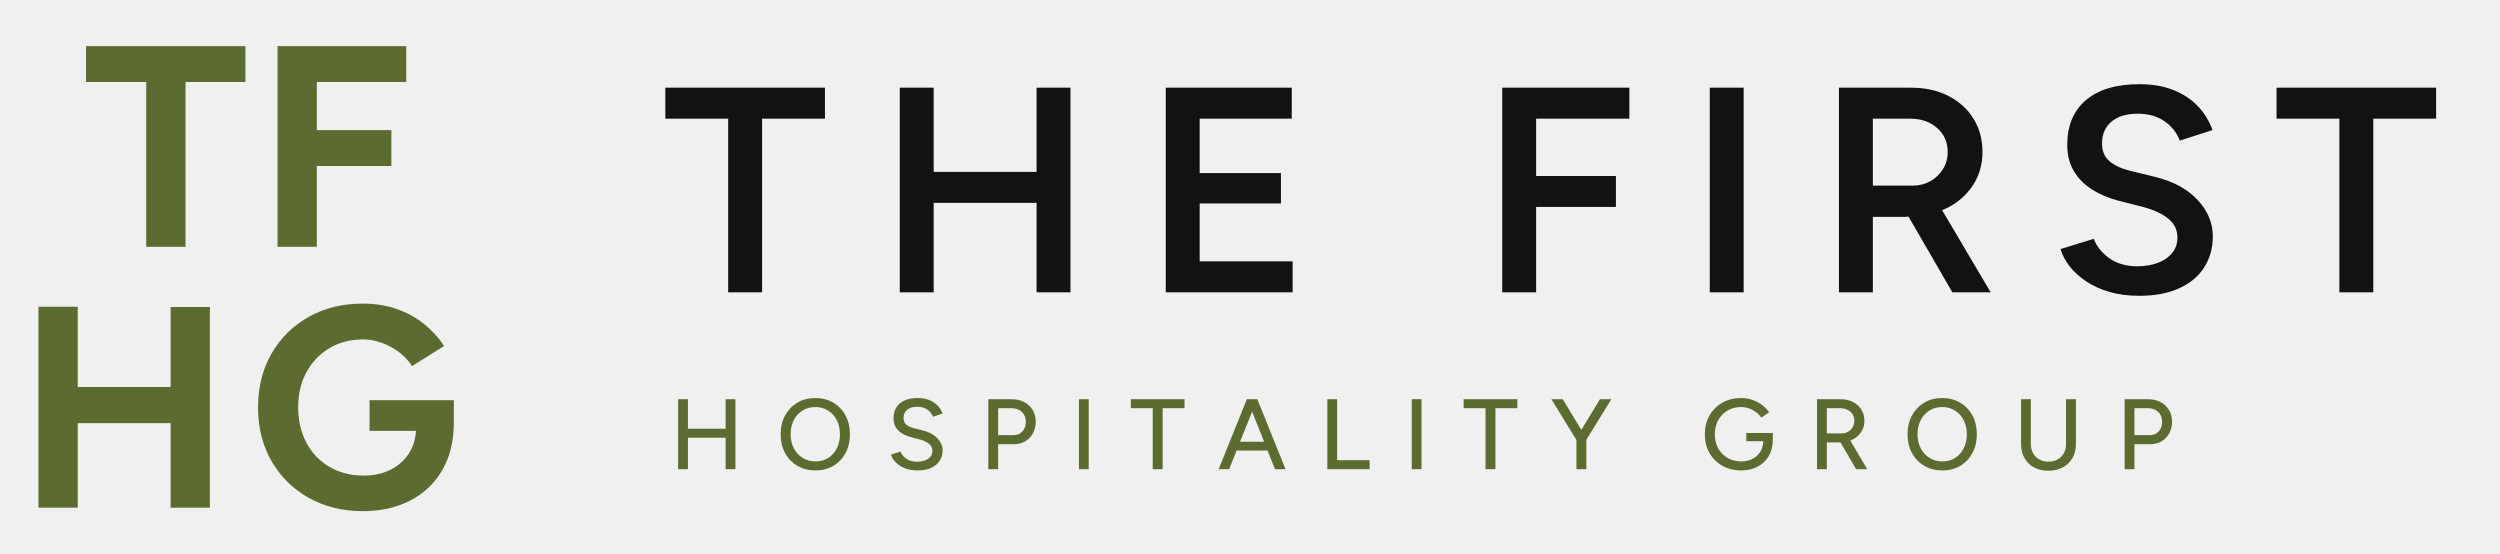
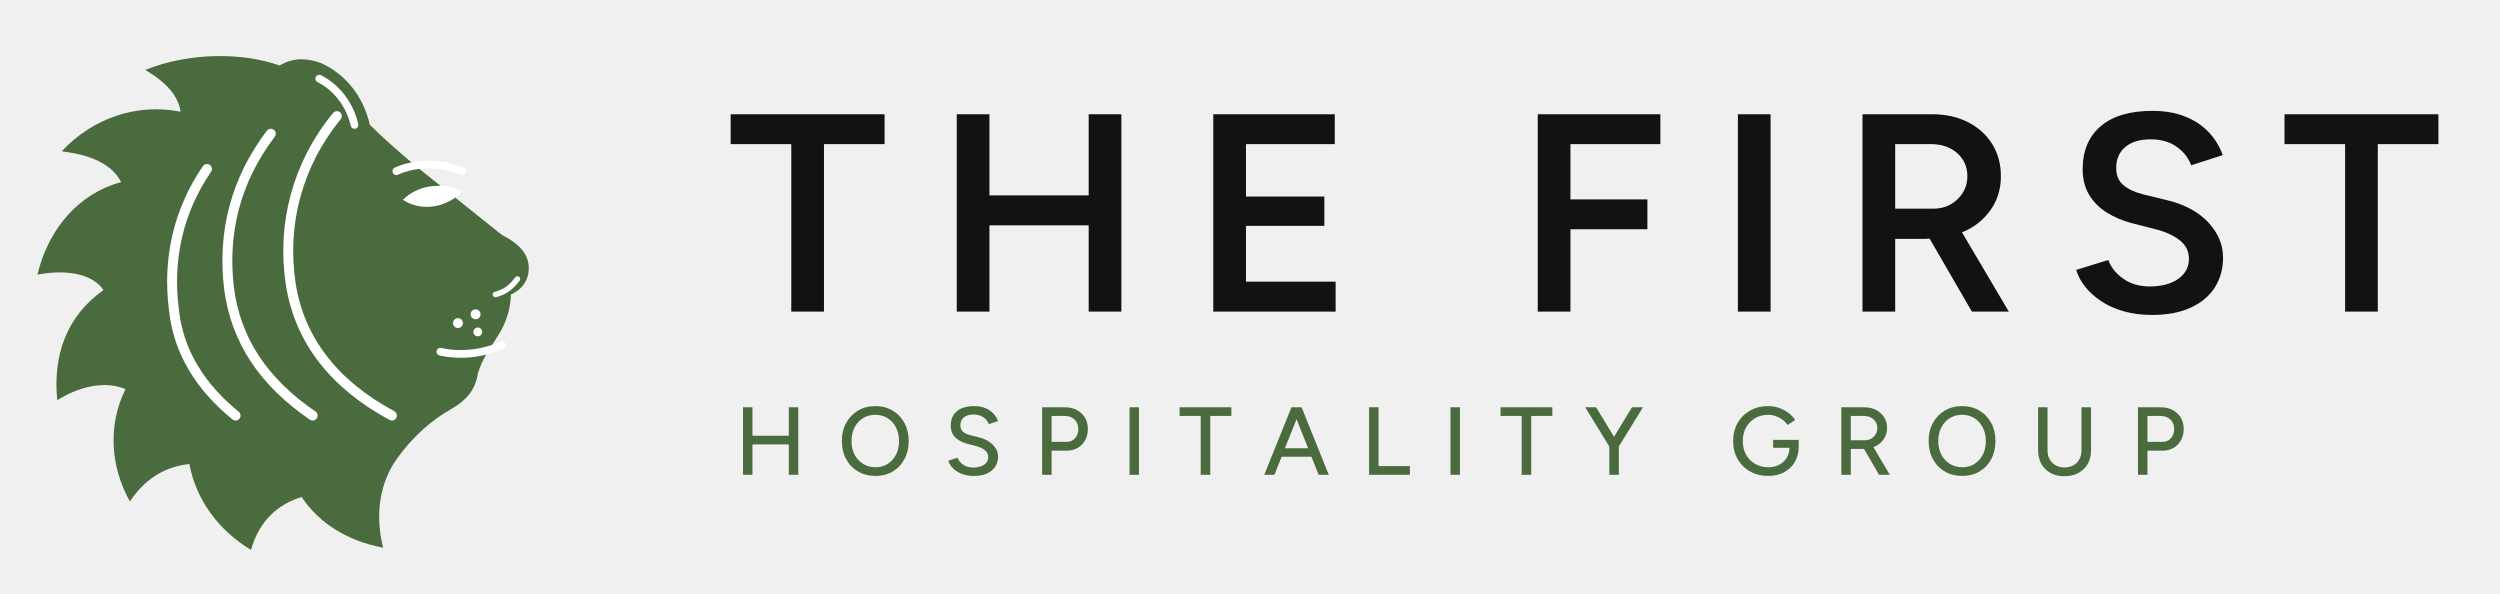
- <svg xmlns="http://www.w3.org/2000/svg" viewBox="0 0 325 72" width="325" height="72" role="img" aria-label="The First Hospitality Group">
-   <path d="M19.012 32.087V10.658H11.186V6.0H31.907V10.658H24.118V32.087Z M36.081 32.087V6.0H52.814V10.658H41.186V16.919H50.876V21.578H41.186V32.087Z M5.0 66.0V39.876H10.106V50.311H22.18V39.913H27.286V66.0H22.18V55.006H10.106V66.0Z M47.186 66.447Q43.199 66.447 40.124 64.714Q37.05 62.981 35.298 59.944Q33.547 56.907 33.547 52.957Q33.547 49.006 35.298 45.969Q37.05 42.932 40.124 41.199Q43.199 39.466 47.186 39.466Q49.571 39.466 51.584 40.174Q53.596 40.882 55.143 42.13Q56.689 43.379 57.733 44.981L53.559 47.59Q52.925 46.584 51.901 45.801Q50.876 45.019 49.646 44.571Q48.416 44.124 47.186 44.124Q44.727 44.124 42.826 45.261Q40.925 46.398 39.845 48.373Q38.764 50.348 38.764 52.957Q38.764 55.528 39.826 57.54Q40.888 59.553 42.826 60.689Q44.764 61.826 47.298 61.826Q49.199 61.826 50.689 61.099Q52.18 60.373 53.075 59.068Q53.969 57.764 54.081 56.012H48.043V52.025H59.0V55.193Q58.925 58.77 57.398 61.286Q55.87 63.801 53.224 65.124Q50.578 66.447 47.186 66.447Z" fill="#5C6B2F" />
-   <path d="M94.664 38.0V15.428H86.494V11.4H107.242V15.428H99.072V38.0ZM116.97 38.0V11.4H121.378V22.344H134.754V11.4H139.162V38.0H134.754V26.372H121.378V38.0ZM151.55 38.0V11.4H167.928V15.428H155.958V22.496H166.522V26.448H155.958V33.972H168.042V38.0ZM195.288 38.0V11.4H211.818V15.428H199.696V22.876H210.07V26.904H199.696V38.0ZM222.268 38.0V11.4H226.676V38.0ZM239.064 38.0V11.4H248.45Q251.186 11.4 253.276 12.464Q255.366 13.528 256.544 15.409Q257.722 17.29 257.722 19.76Q257.722 22.382 256.278 24.377Q254.834 26.372 252.478 27.322L258.786 38.0H253.808L248.108 28.158Q247.88 28.196 247.633 28.196Q247.386 28.196 247.12 28.196H243.472V38.0ZM243.472 24.13H248.64Q249.932 24.13 250.939 23.56Q251.946 22.99 252.573 22.002Q253.2 21.014 253.2 19.76Q253.2 17.86 251.832 16.644Q250.464 15.428 248.298 15.428H243.472ZM278.09 38.456Q276.0 38.456 274.271 37.962Q272.542 37.468 271.231 36.594Q269.92 35.72 269.065 34.637Q268.21 33.554 267.868 32.376L272.2 31.046Q272.694 32.452 274.138 33.516Q275.582 34.58 277.71 34.618Q280.18 34.618 281.624 33.592Q283.068 32.566 283.068 30.894Q283.068 29.374 281.852 28.405Q280.636 27.436 278.584 26.904L275.316 26.068Q273.454 25.574 271.953 24.624Q270.452 23.674 269.597 22.23Q268.742 20.786 268.742 18.81Q268.742 15.086 271.174 13.015Q273.606 10.944 278.128 10.944Q280.674 10.944 282.593 11.723Q284.512 12.502 285.766 13.851Q287.02 15.2 287.628 16.91L283.372 18.278Q282.802 16.758 281.396 15.77Q279.99 14.782 277.9 14.782Q275.734 14.782 274.499 15.808Q273.264 16.834 273.264 18.658Q273.264 20.14 274.233 20.957Q275.202 21.774 276.874 22.192L280.142 22.99Q283.714 23.864 285.69 25.992Q287.666 28.12 287.666 30.704Q287.666 32.984 286.564 34.732Q285.462 36.48 283.315 37.468Q281.168 38.456 278.09 38.456ZM304.12 38.0V15.428H295.95V11.4H316.698V15.428H308.528V38.0Z" fill="#111311" />
-   <path d="M88.157 61.0V51.9H89.431V55.735H94.332V51.9H95.606V61.0H94.332V56.905H89.431V61.0ZM106.019 61.156Q104.693 61.156 103.666 60.558Q102.639 59.96 102.06 58.894Q101.482 57.828 101.482 56.45Q101.482 55.072 102.06 54.013Q102.639 52.953 103.653 52.349Q104.667 51.744 105.993 51.744Q107.319 51.744 108.333 52.349Q109.347 52.953 109.919 54.013Q110.491 55.072 110.491 56.45Q110.491 57.828 109.919 58.894Q109.347 59.96 108.34 60.558Q107.332 61.156 106.019 61.156ZM106.019 59.986Q106.955 59.986 107.67 59.531Q108.385 59.076 108.788 58.283Q109.191 57.49 109.191 56.45Q109.191 55.423 108.781 54.623Q108.372 53.824 107.65 53.369Q106.929 52.914 105.993 52.914Q105.057 52.914 104.329 53.369Q103.601 53.824 103.191 54.623Q102.782 55.423 102.782 56.45Q102.782 57.49 103.198 58.283Q103.614 59.076 104.349 59.531Q105.083 59.986 106.019 59.986ZM119.305 61.156Q118.577 61.156 117.986 60.987Q117.394 60.818 116.959 60.525Q116.523 60.233 116.237 59.869Q115.951 59.505 115.834 59.102L117.069 58.699Q117.264 59.232 117.81 59.622Q118.356 60.012 119.149 60.025Q120.111 60.025 120.663 59.642Q121.216 59.258 121.216 58.621Q121.216 58.036 120.735 57.666Q120.254 57.295 119.461 57.1L118.408 56.827Q117.784 56.658 117.27 56.346Q116.757 56.034 116.458 55.553Q116.159 55.072 116.159 54.396Q116.159 53.148 116.972 52.446Q117.784 51.744 119.318 51.744Q120.202 51.744 120.852 52.023Q121.502 52.303 121.925 52.758Q122.347 53.213 122.529 53.759L121.294 54.175Q121.073 53.59 120.54 53.233Q120.007 52.875 119.227 52.875Q118.408 52.875 117.934 53.265Q117.459 53.655 117.459 54.331Q117.459 54.903 117.829 55.209Q118.2 55.514 118.824 55.67L119.877 55.93Q121.151 56.242 121.847 56.963Q122.542 57.685 122.542 58.543Q122.542 59.284 122.172 59.876Q121.801 60.467 121.079 60.811Q120.358 61.156 119.305 61.156ZM128.483 61.0V51.9H131.551Q132.461 51.9 133.156 52.27Q133.852 52.641 134.249 53.297Q134.645 53.954 134.645 54.825Q134.645 55.67 134.281 56.333Q133.917 56.996 133.274 57.373Q132.63 57.75 131.798 57.75H129.757V61.0ZM129.757 56.567H131.785Q132.474 56.567 132.916 56.079Q133.358 55.592 133.358 54.825Q133.358 54.032 132.845 53.551Q132.331 53.07 131.538 53.07H129.757ZM140.261 61.0V51.9H141.535V61.0ZM149.855 61.0V53.07H147.008V51.9H153.989V53.07H151.142V61.0ZM158.422 61.0 162.088 51.9H163.453L167.119 61.0H165.754L164.779 58.569H160.762L159.787 61.0ZM161.204 57.425H164.337L162.777 53.512ZM172.553 61.0V51.9H173.827V59.83H178.052V61.0ZM183.525 61.0V51.9H184.799V61.0ZM193.119 61.0V53.07H190.272V51.9H197.253V53.07H194.406V61.0ZM204.936 61.0V57.191L201.686 51.9H203.155L205.573 55.878L207.991 51.9H209.473L206.223 57.178V61.0ZM226.36 61.156Q224.982 61.156 223.91 60.552Q222.837 59.947 222.233 58.888Q221.628 57.828 221.628 56.463Q221.628 55.072 222.233 54.013Q222.837 52.953 223.91 52.349Q224.982 51.744 226.36 51.744Q227.114 51.744 227.81 51.984Q228.505 52.225 229.071 52.648Q229.636 53.07 229.987 53.616L228.96 54.292Q228.7 53.889 228.284 53.577Q227.868 53.265 227.368 53.09Q226.867 52.914 226.36 52.914Q225.359 52.914 224.586 53.369Q223.812 53.824 223.37 54.617Q222.928 55.41 222.928 56.463Q222.928 57.49 223.364 58.283Q223.799 59.076 224.586 59.531Q225.372 59.986 226.386 59.986Q227.192 59.986 227.829 59.654Q228.466 59.323 228.837 58.731Q229.207 58.14 229.22 57.36H227.023V56.294H230.468V57.23Q230.455 58.413 229.929 59.297Q229.402 60.181 228.479 60.668Q227.556 61.156 226.36 61.156ZM236.214 61.0V51.9H239.282Q240.192 51.9 240.888 52.258Q241.583 52.615 241.98 53.245Q242.376 53.876 242.376 54.708Q242.376 55.605 241.869 56.281Q241.362 56.957 240.543 57.269L242.74 61.0H241.297L239.269 57.516Q239.191 57.516 239.1 57.516Q239.009 57.516 238.918 57.516H237.488V61.0ZM237.488 56.346H239.399Q239.867 56.346 240.238 56.132Q240.608 55.917 240.836 55.547Q241.063 55.176 241.063 54.708Q241.063 53.98 240.556 53.525Q240.049 53.07 239.243 53.07H237.488ZM252.516 61.156Q251.19 61.156 250.163 60.558Q249.136 59.96 248.558 58.894Q247.979 57.828 247.979 56.45Q247.979 55.072 248.558 54.013Q249.136 52.953 250.15 52.349Q251.164 51.744 252.49 51.744Q253.816 51.744 254.83 52.349Q255.844 52.953 256.416 54.013Q256.988 55.072 256.988 56.45Q256.988 57.828 256.416 58.894Q255.844 59.96 254.837 60.558Q253.829 61.156 252.516 61.156ZM252.516 59.986Q253.452 59.986 254.167 59.531Q254.882 59.076 255.285 58.283Q255.688 57.49 255.688 56.45Q255.688 55.423 255.279 54.623Q254.869 53.824 254.148 53.369Q253.426 52.914 252.49 52.914Q251.554 52.914 250.826 53.369Q250.098 53.824 249.689 54.623Q249.279 55.423 249.279 56.45Q249.279 57.49 249.695 58.283Q250.111 59.076 250.846 59.531Q251.58 59.986 252.516 59.986ZM266.27 61.195Q265.217 61.195 264.418 60.76Q263.618 60.324 263.176 59.537Q262.734 58.751 262.734 57.724V51.9H264.008V57.724Q264.008 58.4 264.3 58.92Q264.593 59.44 265.106 59.726Q265.62 60.012 266.296 60.012Q266.972 60.012 267.492 59.726Q268.012 59.44 268.298 58.92Q268.584 58.4 268.584 57.724V51.9H269.871V57.724Q269.871 58.751 269.423 59.537Q268.974 60.324 268.161 60.76Q267.349 61.195 266.27 61.195ZM276.202 61.0V51.9H279.27Q280.18 51.9 280.875 52.27Q281.571 52.641 281.968 53.297Q282.364 53.954 282.364 54.825Q282.364 55.67 282.0 56.333Q281.636 56.996 280.993 57.373Q280.349 57.75 279.517 57.75H277.476V61.0ZM277.476 56.567H279.504Q280.193 56.567 280.635 56.079Q281.077 55.592 281.077 54.825Q281.077 54.032 280.563 53.551Q280.05 53.07 279.257 53.07H277.476Z" fill="#5C6B2F" />
+ <svg xmlns="http://www.w3.org/2000/svg" viewBox="0 0 337 80" width="337" height="80" role="img" aria-label="The First Hospitality Group">
+   <g transform="translate(0.0 2.0) scale(0.1484)">
+     <path d="M336 100 C330 74 314 54 292 44 C276 38 264 40 254 46 C220 34 172 34 132 50 C152 62 162 74 164 88 C124 80 84 94 56 124 C90 128 104 140 110 152 C72 162 44 194 34 236 C66 230 86 238 94 250 C60 274 48 310 52 350 C78 334 100 334 114 340 C98 372 100 410 118 442 C134 418 154 410 172 408 C178 440 198 468 228 486 C236 458 254 444 274 438 C290 462 316 478 348 484 C340 452 346 424 360 404 C374 384 392 368 410 358 C424 350 432 340 434 326 C438 312 446 302 452 292 C460 280 464 266 464 254 C474 250 482 240 480 226 C478 214 468 206 456 200 L376 136 C362 124 348 112 336 100 Z" fill="#4A6B3E" />
+     <path d="M306 92 C270 136 256 190 264 244 C272 296 304 336 356 364 M246 108 C214 150 202 198 208 248 C214 296 240 334 284 364 M188 140 C162 178 152 222 158 268 C162 306 182 338 214 364" stroke="#FFFFFF" stroke-width="9" stroke-linecap="round" fill="none" />
+     <path d="M366 168 C380 154 402 152 420 160 C408 174 384 180 366 168 Z" fill="#FFFFFF" />
+     <path d="M360 142 C378 134 400 134 420 142" stroke="#FFFFFF" stroke-width="7" stroke-linecap="round" fill="none" />
+     <path d="M290 58 C306 66 318 82 322 100" stroke="#FFFFFF" stroke-width="7" stroke-linecap="round" fill="none" />
+     <path d="M456 300 C438 308 418 310 400 306" stroke="#FFFFFF" stroke-width="7" stroke-linecap="round" fill="none" />
+     <path d="M470 240 C464 248 458 252 450 254" stroke="#FFFFFF" stroke-width="5" stroke-linecap="round" fill="none" />
+     <g fill="#FFFFFF">
+       <circle cx="432" cy="272" r="4.5" />
+       <circle cx="416" cy="280" r="4.5" />
+       <circle cx="434" cy="288" r="4" />
+     </g>
+   </g>
+   <path d="M106.664 42.0V19.428H98.494V15.4H119.242V19.428H111.072V42.0ZM128.97 42.0V15.4H133.378V26.344H146.754V15.4H151.162V42.0H146.754V30.372H133.378V42.0ZM163.55 42.0V15.4H179.928V19.428H167.958V26.496H178.522V30.448H167.958V37.972H180.042V42.0ZM207.288 42.0V15.4H223.818V19.428H211.696V26.876H222.07V30.904H211.696V42.0ZM234.268 42.0V15.4H238.676V42.0ZM251.064 42.0V15.4H260.45Q263.186 15.4 265.276 16.464Q267.366 17.528 268.544 19.409Q269.722 21.29 269.722 23.76Q269.722 26.382 268.278 28.377Q266.834 30.372 264.478 31.322L270.786 42.0H265.808L260.108 32.158Q259.88 32.196 259.633 32.196Q259.386 32.196 259.12 32.196H255.472V42.0ZM255.472 28.13H260.64Q261.932 28.13 262.939 27.56Q263.946 26.99 264.573 26.002Q265.2 25.014 265.2 23.76Q265.2 21.86 263.832 20.644Q262.464 19.428 260.298 19.428H255.472ZM290.09 42.456Q288.0 42.456 286.271 41.962Q284.542 41.468 283.231 40.594Q281.92 39.72 281.065 38.637Q280.21 37.554 279.868 36.376L284.2 35.046Q284.694 36.452 286.138 37.516Q287.582 38.58 289.71 38.618Q292.18 38.618 293.624 37.592Q295.068 36.566 295.068 34.894Q295.068 33.374 293.852 32.405Q292.636 31.436 290.584 30.904L287.316 30.068Q285.454 29.574 283.953 28.624Q282.452 27.674 281.597 26.23Q280.742 24.786 280.742 22.81Q280.742 19.086 283.174 17.015Q285.606 14.944 290.128 14.944Q292.674 14.944 294.593 15.723Q296.512 16.502 297.766 17.851Q299.02 19.2 299.628 20.91L295.372 22.278Q294.802 20.758 293.396 19.77Q291.99 18.782 289.9 18.782Q287.734 18.782 286.499 19.808Q285.264 20.834 285.264 22.658Q285.264 24.14 286.233 24.957Q287.202 25.774 288.874 26.192L292.142 26.99Q295.714 27.864 297.69 29.992Q299.666 32.12 299.666 34.704Q299.666 36.984 298.564 38.732Q297.462 40.48 295.315 41.468Q293.168 42.456 290.09 42.456ZM316.12 42.0V19.428H307.95V15.4H328.698V19.428H320.528V42.0Z" fill="#111311" />
+   <path d="M100.157 64.0V54.9H101.431V58.735H106.332V54.9H107.606V64.0H106.332V59.905H101.431V64.0ZM118.019 64.156Q116.693 64.156 115.666 63.558Q114.639 62.96 114.06 61.894Q113.482 60.828 113.482 59.45Q113.482 58.072 114.06 57.013Q114.639 55.953 115.653 55.349Q116.667 54.744 117.993 54.744Q119.319 54.744 120.333 55.349Q121.347 55.953 121.919 57.013Q122.491 58.072 122.491 59.45Q122.491 60.828 121.919 61.894Q121.347 62.96 120.34 63.558Q119.332 64.156 118.019 64.156ZM118.019 62.986Q118.955 62.986 119.67 62.531Q120.385 62.076 120.788 61.283Q121.191 60.49 121.191 59.45Q121.191 58.423 120.781 57.623Q120.372 56.824 119.65 56.369Q118.929 55.914 117.993 55.914Q117.057 55.914 116.329 56.369Q115.601 56.824 115.191 57.623Q114.782 58.423 114.782 59.45Q114.782 60.49 115.198 61.283Q115.614 62.076 116.349 62.531Q117.083 62.986 118.019 62.986ZM131.305 64.156Q130.577 64.156 129.986 63.987Q129.394 63.818 128.959 63.525Q128.523 63.233 128.237 62.869Q127.951 62.505 127.834 62.102L129.069 61.699Q129.264 62.232 129.81 62.622Q130.356 63.012 131.149 63.025Q132.111 63.025 132.663 62.642Q133.216 62.258 133.216 61.621Q133.216 61.036 132.735 60.666Q132.254 60.295 131.461 60.1L130.408 59.827Q129.784 59.658 129.271 59.346Q128.757 59.034 128.458 58.553Q128.159 58.072 128.159 57.396Q128.159 56.148 128.972 55.446Q129.784 54.744 131.318 54.744Q132.202 54.744 132.852 55.023Q133.502 55.303 133.925 55.758Q134.347 56.213 134.529 56.759L133.294 57.175Q133.073 56.59 132.54 56.233Q132.007 55.875 131.227 55.875Q130.408 55.875 129.934 56.265Q129.459 56.655 129.459 57.331Q129.459 57.903 129.829 58.209Q130.2 58.514 130.824 58.67L131.877 58.93Q133.151 59.242 133.846 59.963Q134.542 60.685 134.542 61.543Q134.542 62.284 134.172 62.876Q133.801 63.467 133.079 63.812Q132.358 64.156 131.305 64.156ZM140.483 64.0V54.9H143.551Q144.461 54.9 145.157 55.27Q145.852 55.641 146.249 56.297Q146.645 56.954 146.645 57.825Q146.645 58.67 146.281 59.333Q145.917 59.996 145.274 60.373Q144.63 60.75 143.798 60.75H141.757V64.0ZM141.757 59.567H143.785Q144.474 59.567 144.916 59.079Q145.358 58.592 145.358 57.825Q145.358 57.032 144.845 56.551Q144.331 56.07 143.538 56.07H141.757ZM152.261 64.0V54.9H153.535V64.0ZM161.855 64.0V56.07H159.008V54.9H165.989V56.07H163.142V64.0ZM170.422 64.0 174.088 54.9H175.453L179.119 64.0H177.754L176.779 61.569H172.762L171.787 64.0ZM173.204 60.425H176.337L174.777 56.512ZM184.553 64.0V54.9H185.827V62.83H190.052V64.0ZM195.525 64.0V54.9H196.799V64.0ZM205.119 64.0V56.07H202.272V54.9H209.253V56.07H206.406V64.0ZM216.936 64.0V60.191L213.686 54.9H215.155L217.573 58.878L219.991 54.9H221.473L218.223 60.178V64.0ZM238.36 64.156Q236.982 64.156 235.91 63.552Q234.837 62.947 234.233 61.888Q233.628 60.828 233.628 59.463Q233.628 58.072 234.233 57.013Q234.837 55.953 235.91 55.349Q236.982 54.744 238.36 54.744Q239.114 54.744 239.81 54.984Q240.505 55.225 241.071 55.648Q241.636 56.07 241.987 56.616L240.96 57.292Q240.7 56.889 240.284 56.577Q239.868 56.265 239.368 56.09Q238.867 55.914 238.36 55.914Q237.359 55.914 236.586 56.369Q235.812 56.824 235.37 57.617Q234.928 58.41 234.928 59.463Q234.928 60.49 235.364 61.283Q235.799 62.076 236.586 62.531Q237.372 62.986 238.386 62.986Q239.192 62.986 239.829 62.654Q240.466 62.323 240.837 61.731Q241.207 61.14 241.22 60.36H239.023V59.294H242.468V60.23Q242.455 61.413 241.929 62.297Q241.402 63.181 240.479 63.669Q239.556 64.156 238.36 64.156ZM248.214 64.0V54.9H251.282Q252.192 54.9 252.888 55.258Q253.583 55.615 253.98 56.245Q254.376 56.876 254.376 57.708Q254.376 58.605 253.869 59.281Q253.362 59.957 252.543 60.269L254.74 64.0H253.297L251.269 60.516Q251.191 60.516 251.1 60.516Q251.009 60.516 250.918 60.516H249.488V64.0ZM249.488 59.346H251.399Q251.867 59.346 252.238 59.132Q252.608 58.917 252.836 58.547Q253.063 58.176 253.063 57.708Q253.063 56.98 252.556 56.525Q252.049 56.07 251.243 56.07H249.488ZM264.516 64.156Q263.19 64.156 262.163 63.558Q261.136 62.96 260.558 61.894Q259.979 60.828 259.979 59.45Q259.979 58.072 260.558 57.013Q261.136 55.953 262.15 55.349Q263.164 54.744 264.49 54.744Q265.816 54.744 266.83 55.349Q267.844 55.953 268.416 57.013Q268.988 58.072 268.988 59.45Q268.988 60.828 268.416 61.894Q267.844 62.96 266.837 63.558Q265.829 64.156 264.516 64.156ZM264.516 62.986Q265.452 62.986 266.167 62.531Q266.882 62.076 267.285 61.283Q267.688 60.49 267.688 59.45Q267.688 58.423 267.279 57.623Q266.869 56.824 266.148 56.369Q265.426 55.914 264.49 55.914Q263.554 55.914 262.826 56.369Q262.098 56.824 261.688 57.623Q261.279 58.423 261.279 59.45Q261.279 60.49 261.695 61.283Q262.111 62.076 262.846 62.531Q263.58 62.986 264.516 62.986ZM278.27 64.195Q277.217 64.195 276.418 63.759Q275.618 63.324 275.176 62.537Q274.734 61.751 274.734 60.724V54.9H276.008V60.724Q276.008 61.4 276.3 61.92Q276.593 62.44 277.106 62.726Q277.62 63.012 278.296 63.012Q278.972 63.012 279.492 62.726Q280.012 62.44 280.298 61.92Q280.584 61.4 280.584 60.724V54.9H281.871V60.724Q281.871 61.751 281.423 62.537Q280.974 63.324 280.161 63.759Q279.349 64.195 278.27 64.195ZM288.202 64.0V54.9H291.27Q292.18 54.9 292.875 55.27Q293.571 55.641 293.968 56.297Q294.364 56.954 294.364 57.825Q294.364 58.67 294.0 59.333Q293.636 59.996 292.993 60.373Q292.349 60.75 291.517 60.75H289.476V64.0ZM289.476 59.567H291.504Q292.193 59.567 292.635 59.079Q293.077 58.592 293.077 57.825Q293.077 57.032 292.563 56.551Q292.05 56.07 291.257 56.07H289.476Z" fill="#4A6B3E" />
</svg>
